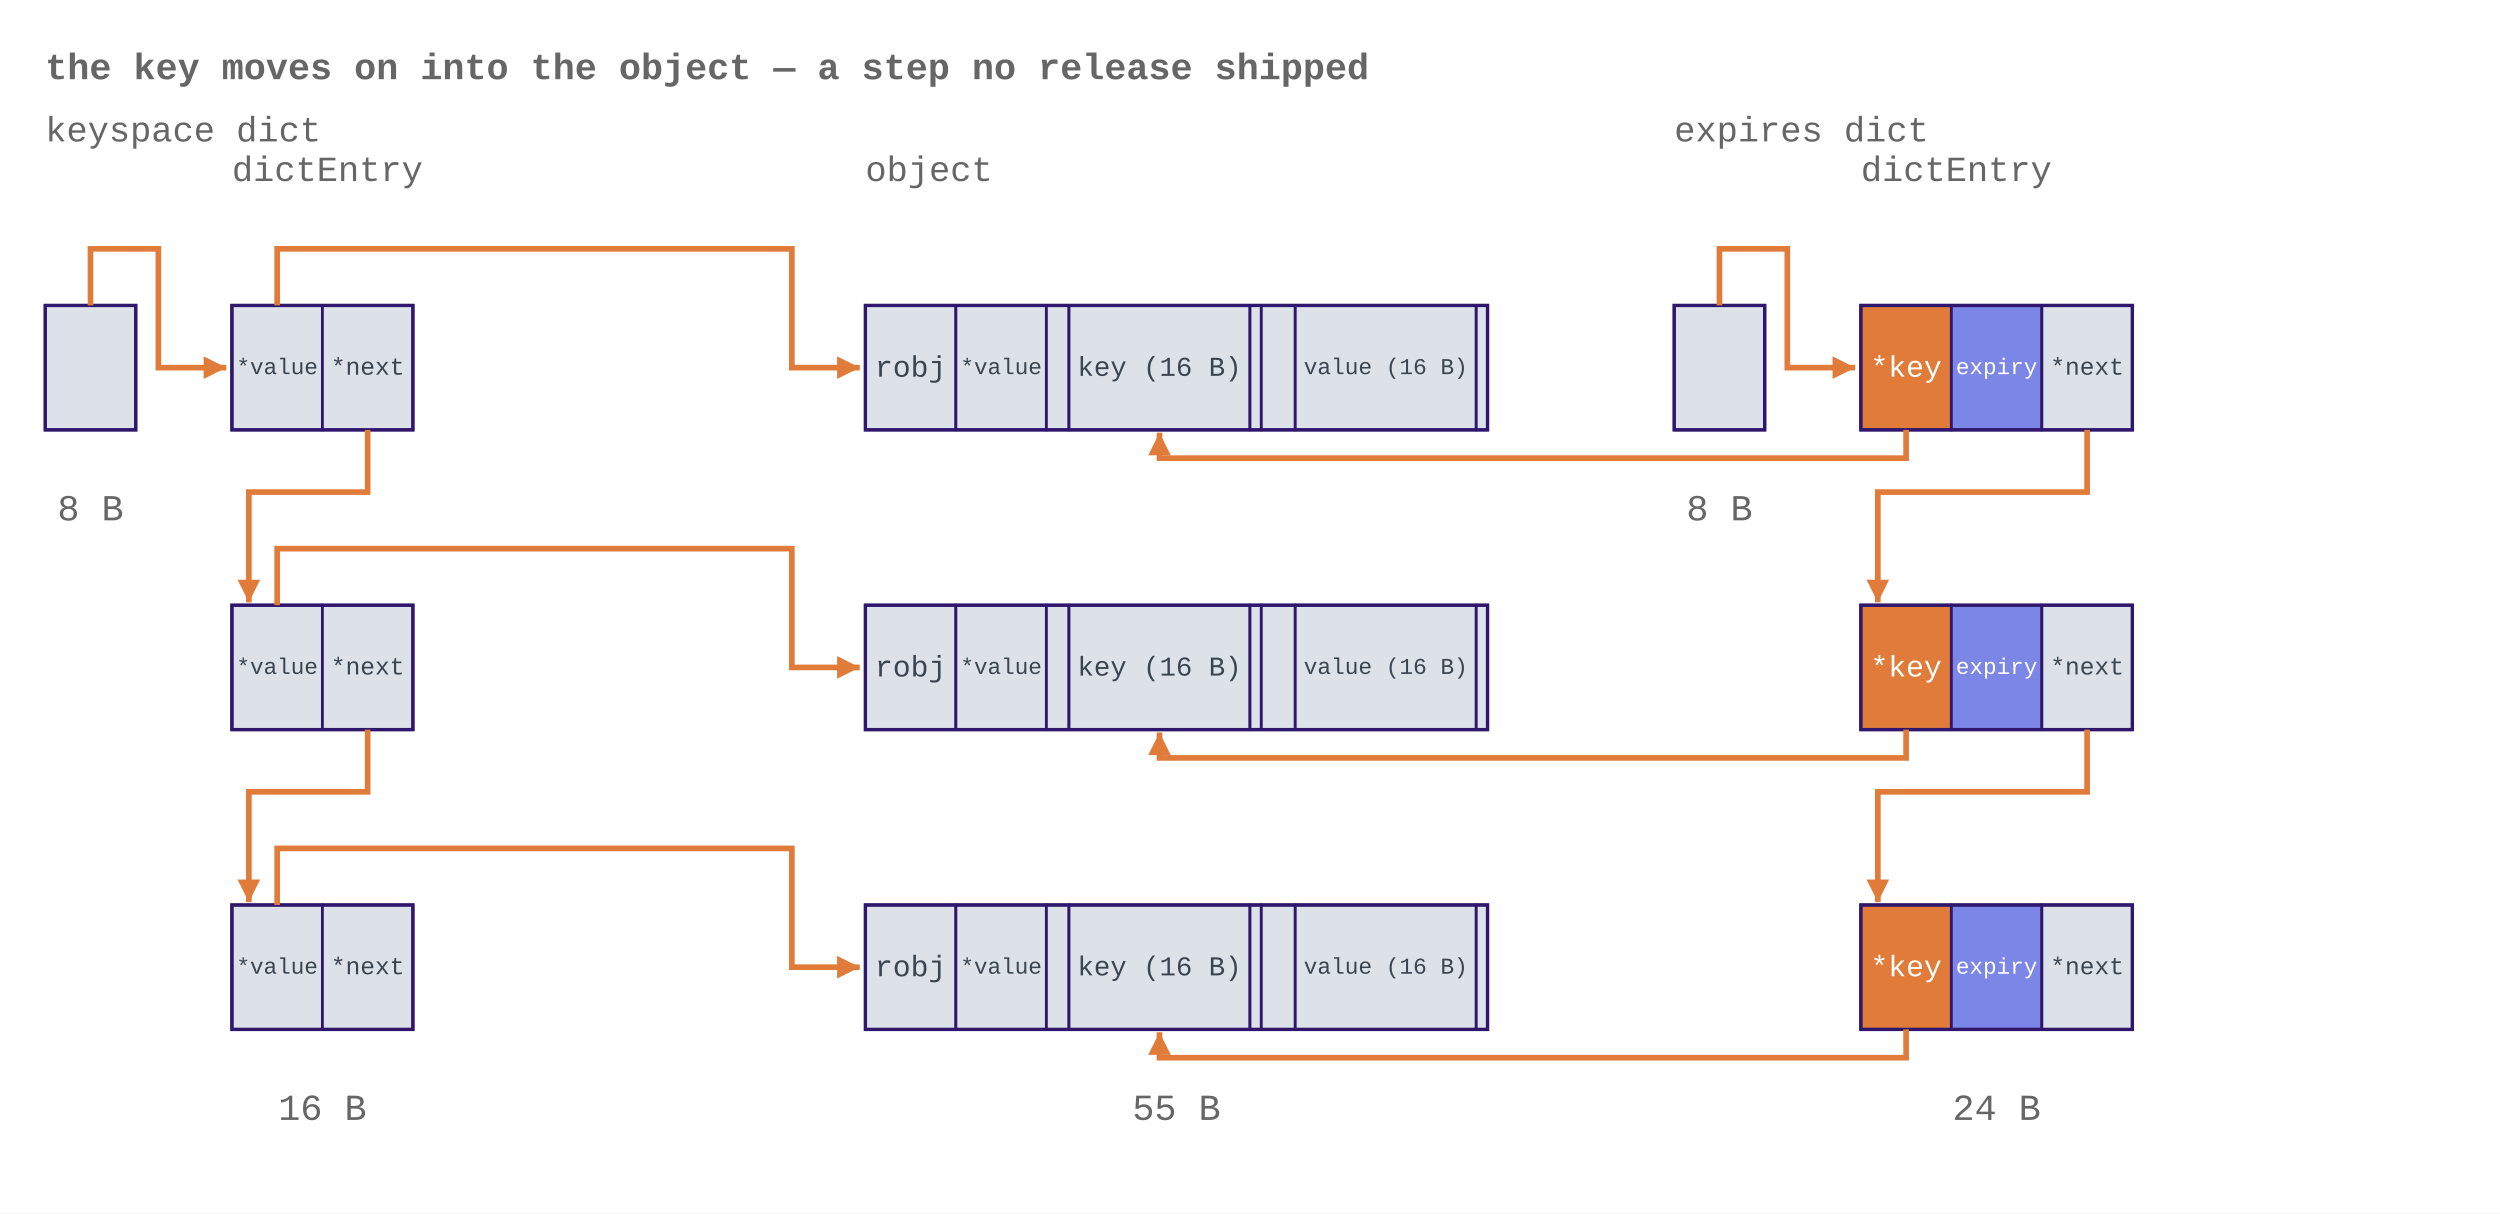
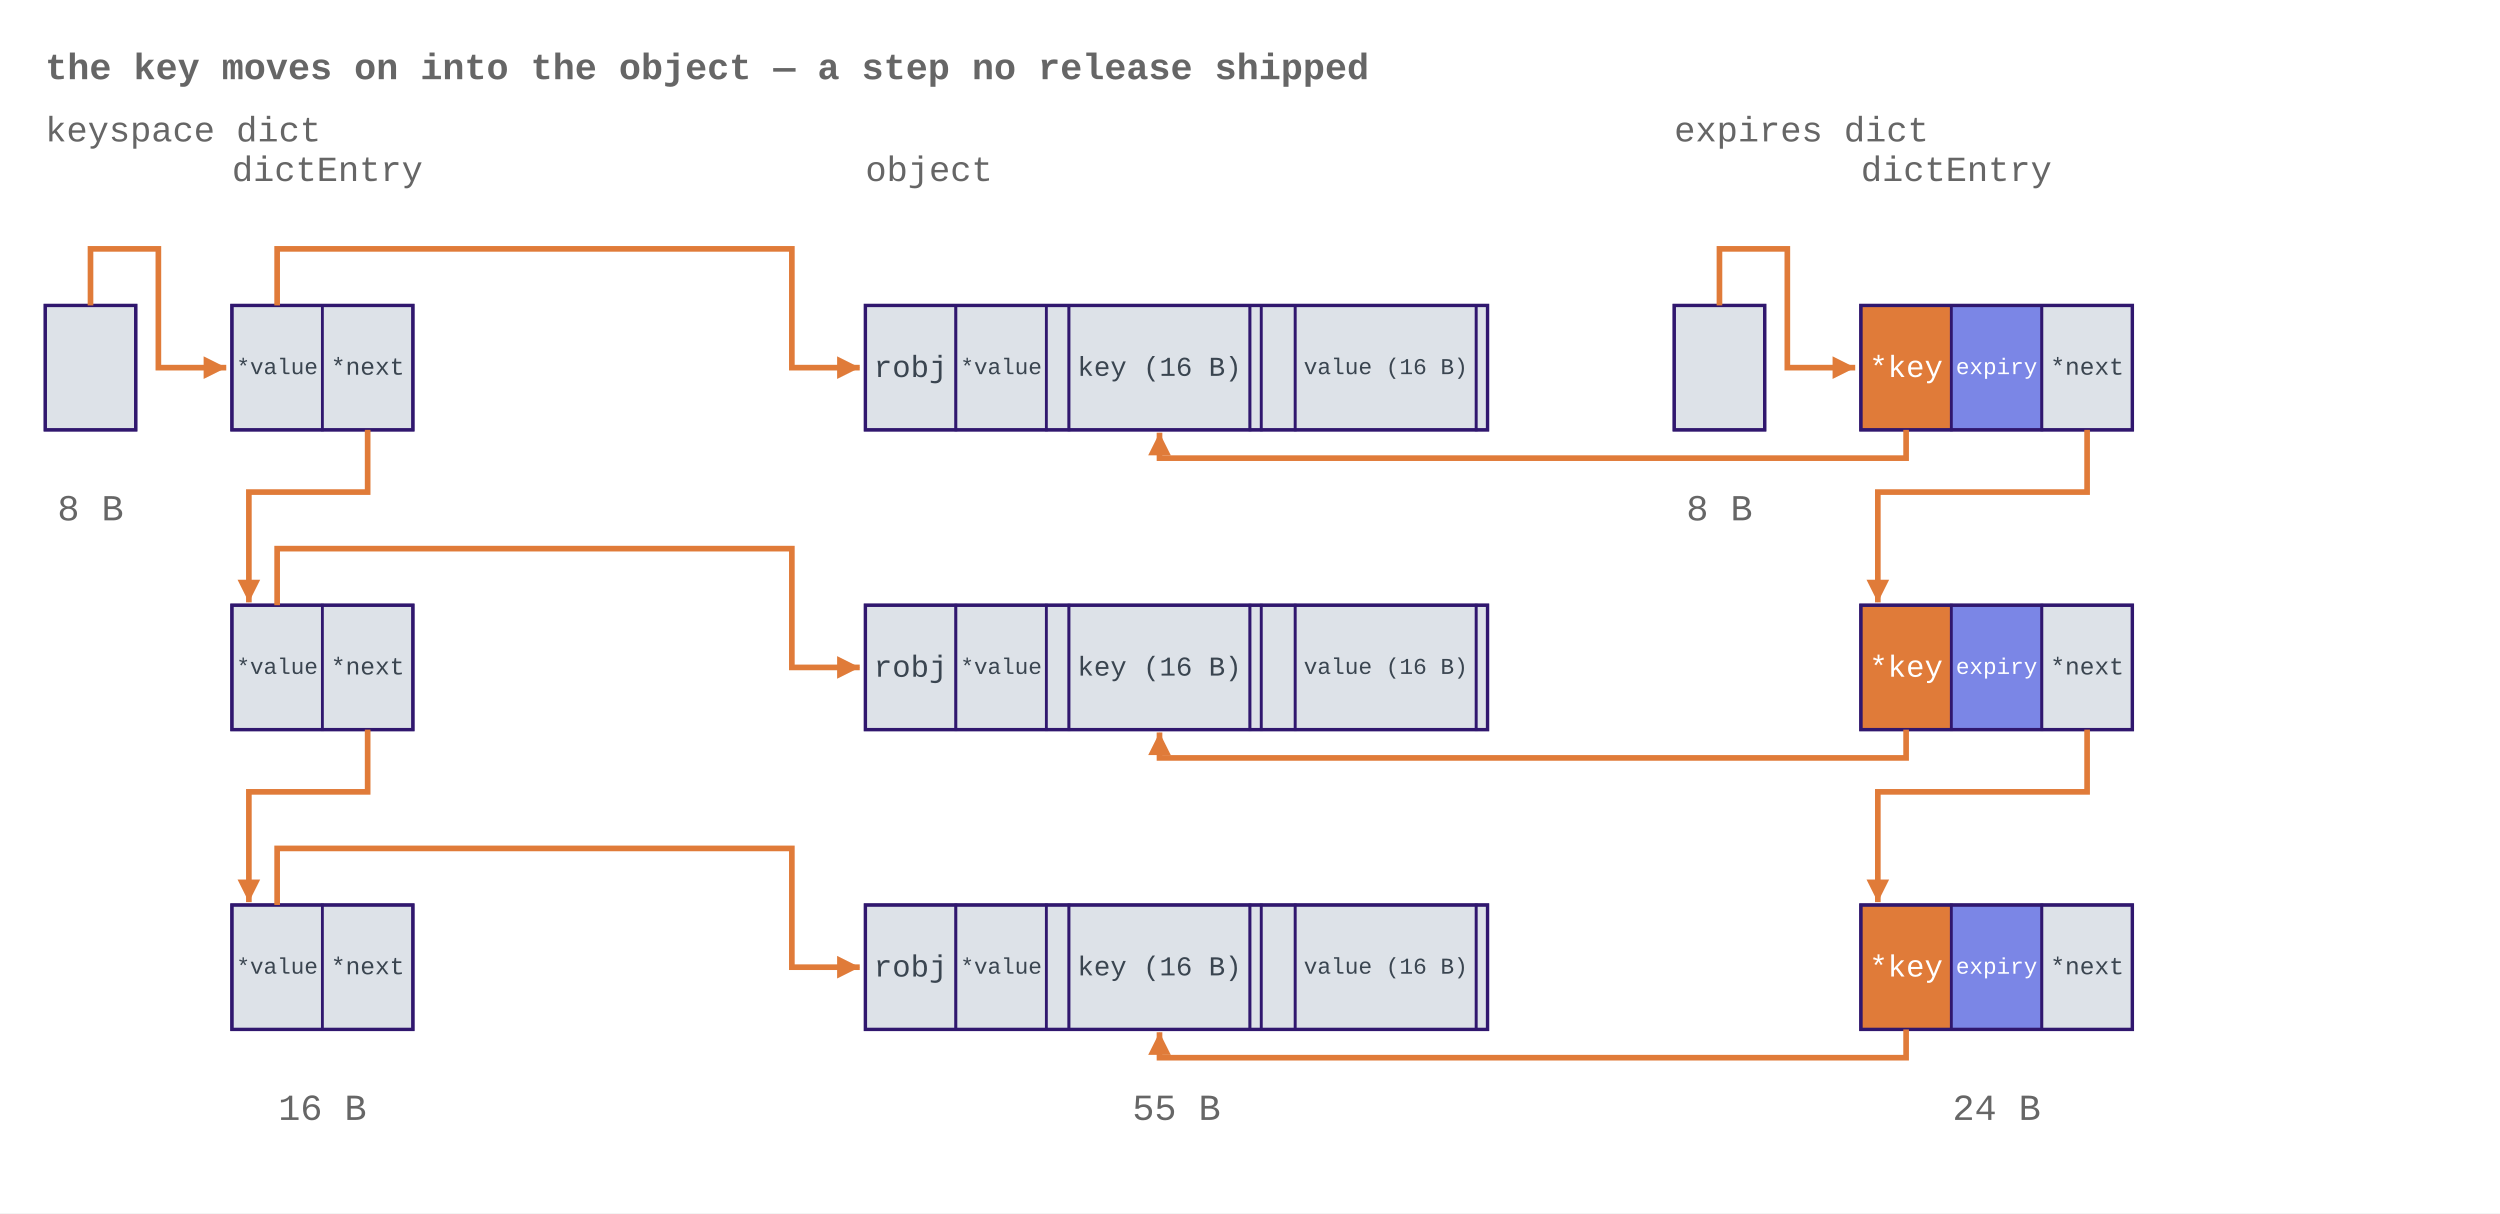
<svg xmlns="http://www.w3.org/2000/svg" width="884" viewBox="0 0 884 429" font-family="'Fira Mono', Consolas, Menlo, Monaco, 'Courier New', monospace">
  <defs>
    <defs>
      <pattern id="fd-hatch" width="6" height="6" patternTransform="rotate(45)" patternUnits="userSpaceOnUse">
        <rect class="fd-hatch-background" fill="#f5f7f7" width="6" height="6" />
        <line class="fd-hatch-lines" stroke="#b9c2cc" stroke-width="1.5" x1="0" y1="0" x2="0" y2="6" />
      </pattern>
    </defs>
    <marker id="arrowhead" markerWidth="8" markerHeight="8" refX="7" refY="4" orient="auto">
      <path d="M0,0 L8,4 L0,8 z" fill="#e07b39" />
    </marker>
  </defs>
  <rect width="884" height="429" fill="#ffffff" />
  <text x="16.0" y="28.0" font-family="'Fira Mono', Consolas, Menlo, Monaco, 'Courier New', monospace" font-size="13" font-weight="bold" fill="#666666" text-anchor="start">the key moves on into the object — a step no release shipped</text>
  <g transform="translate(16.00 108.00)">
    <rect class="fd-role-overhead" fill="#dde2e8" stroke="#30176e" stroke-width="1" x="0.0" y="0.0" width="32.0" height="44" rx="0" />
  </g>
  <rect x="16.0" y="108.0" width="32.0" height="44.0" fill="none" stroke="#30176e" stroke-width="1.2" />
  <text x="32.0" y="184.0" font-family="'Fira Mono', Consolas, Menlo, Monaco, 'Courier New', monospace" font-size="13" font-weight="normal" fill="#666666" text-anchor="middle">8 B</text>
  <path d="M32.0,108.0 L32.0,88.0 L56.0,88.0 L56.0,130.0 L80.0,130.0" stroke="#e07b39" stroke-width="2" fill="none" />
  <polygon points="80.0,130.0 72.0,126.0 72.0,134.0" fill="#e07b39" />
  <g transform="translate(592.00 108.00)">
    <rect class="fd-role-overhead" fill="#dde2e8" stroke="#30176e" stroke-width="1" x="0.0" y="0.0" width="32.0" height="44" rx="0" />
  </g>
  <rect x="592.0" y="108.0" width="32.0" height="44.0" fill="none" stroke="#30176e" stroke-width="1.2" />
  <text x="608.0" y="184.0" font-family="'Fira Mono', Consolas, Menlo, Monaco, 'Courier New', monospace" font-size="13" font-weight="normal" fill="#666666" text-anchor="middle">8 B</text>
  <path d="M608.0,108.0 L608.0,88.0 L632.0,88.0 L632.0,130.0 L656.0,130.0" stroke="#e07b39" stroke-width="2" fill="none" />
  <polygon points="656.0,130.0 648.0,126.0 648.0,134.0" fill="#e07b39" />
  <g transform="translate(82.00 108.00)">
    <rect class="fd-role-overhead" fill="#dde2e8" stroke="#30176e" stroke-width="1" x="0.0" y="0.0" width="32.0" height="44" rx="0" />
    <rect class="fd-role-overhead" fill="#dde2e8" stroke="#30176e" stroke-width="1" x="32.0" y="0.0" width="32.0" height="44" rx="0" />
  </g>
  <rect x="82.0" y="108.0" width="64.0" height="44.0" fill="none" stroke="#30176e" stroke-width="1.2" />
  <text x="98.0" y="132.3" font-family="'Fira Mono', Consolas, Menlo, Monaco, 'Courier New', monospace" font-size="8.0" font-weight="normal" fill="#3a4550" text-anchor="middle">*value</text>
  <text x="130.0" y="132.5" font-family="'Fira Mono', Consolas, Menlo, Monaco, 'Courier New', monospace" font-size="8.667" font-weight="normal" fill="#3a4550" text-anchor="middle">*next</text>
  <g transform="translate(306.00 108.00)">
    <rect class="fd-role-overhead" fill="#dde2e8" stroke="#30176e" stroke-width="1" x="0.0" y="0.0" width="32.0" height="44" rx="0" />
    <rect class="fd-role-overhead" fill="#dde2e8" stroke="#30176e" stroke-width="1" x="32.0" y="0.0" width="32.0" height="44" rx="0" />
    <rect class="fd-role-overhead" fill="#dde2e8" stroke="#30176e" stroke-width="1" x="64.0" y="0.0" width="8.0" height="44" rx="0" />
    <rect class="fd-role-overhead" fill="#dde2e8" stroke="#30176e" stroke-width="1" x="72.0" y="0.0" width="64.0" height="44" rx="0" />
    <rect class="fd-role-overhead" fill="#dde2e8" stroke="#30176e" stroke-width="1" x="136.0" y="0.0" width="4.0" height="44" rx="0" />
    <rect class="fd-role-overhead" fill="#dde2e8" stroke="#30176e" stroke-width="1" x="140.0" y="0.0" width="12.0" height="44" rx="0" />
    <rect class="fd-role-overhead" fill="#dde2e8" stroke="#30176e" stroke-width="1" x="152.0" y="0.0" width="64.0" height="44" rx="0" />
    <rect class="fd-role-overhead" fill="#dde2e8" stroke="#30176e" stroke-width="1" x="216.0" y="0.0" width="4.0" height="44" rx="0" />
  </g>
  <rect x="306.0" y="108.0" width="220.0" height="44.0" fill="none" stroke="#30176e" stroke-width="1.2" />
-   <text x="322.0" y="133.2" font-family="'Fira Mono', Consolas, Menlo, Monaco, 'Courier New', monospace" font-size="10.5" font-weight="normal" fill="#3a4550" text-anchor="middle">robj</text>
+   <text x="322.0" y="133.3" font-family="'Fira Mono', Consolas, Menlo, Monaco, 'Courier New', monospace" font-size="10.833" font-weight="normal" fill="#3a4550" text-anchor="middle">robj</text>
  <text x="354.0" y="132.3" font-family="'Fira Mono', Consolas, Menlo, Monaco, 'Courier New', monospace" font-size="8.0" font-weight="normal" fill="#3a4550" text-anchor="middle">*value</text>
  <text x="410.0" y="132.9" font-family="'Fira Mono', Consolas, Menlo, Monaco, 'Courier New', monospace" font-size="9.667" font-weight="normal" fill="#3a4550" text-anchor="middle">key (16 B)</text>
  <text x="490.0" y="132.3" font-family="'Fira Mono', Consolas, Menlo, Monaco, 'Courier New', monospace" font-size="8.056" font-weight="normal" fill="#3a4550" text-anchor="middle">value (16 B)</text>
  <g transform="translate(658.00 108.00)">
    <rect class="fd-role-pointer" fill="#e07b39" stroke="#30176e" stroke-width="1" x="0.0" y="0.0" width="32.0" height="44" rx="0" />
    <rect class="fd-role-data" fill="#7b86e6" stroke="#30176e" stroke-width="1" x="32.0" y="0.0" width="32.0" height="44" rx="0" />
    <rect class="fd-role-overhead" fill="#dde2e8" stroke="#30176e" stroke-width="1" x="64.0" y="0.0" width="32.0" height="44" rx="0" />
  </g>
  <rect x="658.0" y="108.0" width="96.0" height="44.0" fill="none" stroke="#30176e" stroke-width="1.2" />
-   <text x="674.0" y="133.2" font-family="'Fira Mono', Consolas, Menlo, Monaco, 'Courier New', monospace" font-size="10.5" font-weight="normal" fill="#ffffff" text-anchor="middle">*key</text>
+   <text x="674.0" y="133.3" font-family="'Fira Mono', Consolas, Menlo, Monaco, 'Courier New', monospace" font-size="10.833" font-weight="normal" fill="#ffffff" text-anchor="middle">*key</text>
  <text x="706.0" y="132.3" font-family="'Fira Mono', Consolas, Menlo, Monaco, 'Courier New', monospace" font-size="8.0" font-weight="normal" fill="#ffffff" text-anchor="middle">expiry</text>
  <text x="738.0" y="132.5" font-family="'Fira Mono', Consolas, Menlo, Monaco, 'Courier New', monospace" font-size="8.667" font-weight="normal" fill="#3a4550" text-anchor="middle">*next</text>
  <path d="M98.0,108.0 L98.0,88.0 L280.0,88.0 L280.0,130.0 L304.0,130.0" stroke="#e07b39" stroke-width="2" fill="none" />
  <polygon points="304.0,130.0 296.0,126.0 296.0,134.0" fill="#e07b39" />
  <path d="M674.0,152.0 L674.0,162.0 L410.0,162.0 L410.0,153.0" stroke="#e07b39" stroke-width="2" fill="none" />
  <polygon points="410.0,153.0 406.0,161.0 414.0,161.0" fill="#e07b39" />
  <path d="M130.0,152.0 L130.0,174.0 L88.0,174.0 L88.0,213.0" stroke="#e07b39" stroke-width="2" fill="none" />
  <polygon points="88.0,213.0 84.0,205.0 92.0,205.0" fill="#e07b39" />
  <path d="M738.0,152.0 L738.0,174.0 L664.0,174.0 L664.0,213.0" stroke="#e07b39" stroke-width="2" fill="none" />
  <polygon points="664.0,213.0 660.0,205.0 668.0,205.0" fill="#e07b39" />
  <g transform="translate(82.00 214.00)">
    <rect class="fd-role-overhead" fill="#dde2e8" stroke="#30176e" stroke-width="1" x="0.0" y="0.0" width="32.0" height="44" rx="0" />
    <rect class="fd-role-overhead" fill="#dde2e8" stroke="#30176e" stroke-width="1" x="32.0" y="0.0" width="32.0" height="44" rx="0" />
  </g>
  <rect x="82.0" y="214.0" width="64.0" height="44.0" fill="none" stroke="#30176e" stroke-width="1.2" />
  <text x="98.0" y="238.3" font-family="'Fira Mono', Consolas, Menlo, Monaco, 'Courier New', monospace" font-size="8.0" font-weight="normal" fill="#3a4550" text-anchor="middle">*value</text>
  <text x="130.0" y="238.5" font-family="'Fira Mono', Consolas, Menlo, Monaco, 'Courier New', monospace" font-size="8.667" font-weight="normal" fill="#3a4550" text-anchor="middle">*next</text>
  <g transform="translate(306.00 214.00)">
    <rect class="fd-role-overhead" fill="#dde2e8" stroke="#30176e" stroke-width="1" x="0.0" y="0.0" width="32.0" height="44" rx="0" />
    <rect class="fd-role-overhead" fill="#dde2e8" stroke="#30176e" stroke-width="1" x="32.0" y="0.0" width="32.0" height="44" rx="0" />
    <rect class="fd-role-overhead" fill="#dde2e8" stroke="#30176e" stroke-width="1" x="64.0" y="0.0" width="8.0" height="44" rx="0" />
    <rect class="fd-role-overhead" fill="#dde2e8" stroke="#30176e" stroke-width="1" x="72.0" y="0.0" width="64.0" height="44" rx="0" />
    <rect class="fd-role-overhead" fill="#dde2e8" stroke="#30176e" stroke-width="1" x="136.0" y="0.0" width="4.0" height="44" rx="0" />
    <rect class="fd-role-overhead" fill="#dde2e8" stroke="#30176e" stroke-width="1" x="140.0" y="0.0" width="12.0" height="44" rx="0" />
    <rect class="fd-role-overhead" fill="#dde2e8" stroke="#30176e" stroke-width="1" x="152.0" y="0.0" width="64.0" height="44" rx="0" />
    <rect class="fd-role-overhead" fill="#dde2e8" stroke="#30176e" stroke-width="1" x="216.0" y="0.0" width="4.0" height="44" rx="0" />
  </g>
  <rect x="306.0" y="214.0" width="220.0" height="44.0" fill="none" stroke="#30176e" stroke-width="1.2" />
-   <text x="322.0" y="239.2" font-family="'Fira Mono', Consolas, Menlo, Monaco, 'Courier New', monospace" font-size="10.5" font-weight="normal" fill="#3a4550" text-anchor="middle">robj</text>
+   <text x="322.0" y="239.3" font-family="'Fira Mono', Consolas, Menlo, Monaco, 'Courier New', monospace" font-size="10.833" font-weight="normal" fill="#3a4550" text-anchor="middle">robj</text>
  <text x="354.0" y="238.3" font-family="'Fira Mono', Consolas, Menlo, Monaco, 'Courier New', monospace" font-size="8.0" font-weight="normal" fill="#3a4550" text-anchor="middle">*value</text>
  <text x="410.0" y="238.9" font-family="'Fira Mono', Consolas, Menlo, Monaco, 'Courier New', monospace" font-size="9.667" font-weight="normal" fill="#3a4550" text-anchor="middle">key (16 B)</text>
  <text x="490.0" y="238.3" font-family="'Fira Mono', Consolas, Menlo, Monaco, 'Courier New', monospace" font-size="8.056" font-weight="normal" fill="#3a4550" text-anchor="middle">value (16 B)</text>
  <g transform="translate(658.00 214.00)">
    <rect class="fd-role-pointer" fill="#e07b39" stroke="#30176e" stroke-width="1" x="0.0" y="0.0" width="32.0" height="44" rx="0" />
    <rect class="fd-role-data" fill="#7b86e6" stroke="#30176e" stroke-width="1" x="32.0" y="0.0" width="32.0" height="44" rx="0" />
    <rect class="fd-role-overhead" fill="#dde2e8" stroke="#30176e" stroke-width="1" x="64.0" y="0.0" width="32.0" height="44" rx="0" />
  </g>
  <rect x="658.0" y="214.0" width="96.0" height="44.0" fill="none" stroke="#30176e" stroke-width="1.2" />
-   <text x="674.0" y="239.2" font-family="'Fira Mono', Consolas, Menlo, Monaco, 'Courier New', monospace" font-size="10.5" font-weight="normal" fill="#ffffff" text-anchor="middle">*key</text>
+   <text x="674.0" y="239.3" font-family="'Fira Mono', Consolas, Menlo, Monaco, 'Courier New', monospace" font-size="10.833" font-weight="normal" fill="#ffffff" text-anchor="middle">*key</text>
  <text x="706.0" y="238.3" font-family="'Fira Mono', Consolas, Menlo, Monaco, 'Courier New', monospace" font-size="8.0" font-weight="normal" fill="#ffffff" text-anchor="middle">expiry</text>
  <text x="738.0" y="238.5" font-family="'Fira Mono', Consolas, Menlo, Monaco, 'Courier New', monospace" font-size="8.667" font-weight="normal" fill="#3a4550" text-anchor="middle">*next</text>
  <path d="M98.0,214.0 L98.0,194.0 L280.0,194.0 L280.0,236.0 L304.0,236.0" stroke="#e07b39" stroke-width="2" fill="none" />
  <polygon points="304.0,236.0 296.0,232.0 296.0,240.0" fill="#e07b39" />
  <path d="M674.0,258.0 L674.0,268.0 L410.0,268.0 L410.0,259.0" stroke="#e07b39" stroke-width="2" fill="none" />
  <polygon points="410.0,259.0 406.0,267.0 414.0,267.0" fill="#e07b39" />
  <path d="M130.0,258.0 L130.0,280.0 L88.0,280.0 L88.0,319.0" stroke="#e07b39" stroke-width="2" fill="none" />
  <polygon points="88.0,319.0 84.0,311.0 92.0,311.0" fill="#e07b39" />
  <path d="M738.0,258.0 L738.0,280.0 L664.0,280.0 L664.0,319.0" stroke="#e07b39" stroke-width="2" fill="none" />
  <polygon points="664.0,319.0 660.0,311.0 668.0,311.0" fill="#e07b39" />
  <g transform="translate(82.00 320.00)">
    <rect class="fd-role-overhead" fill="#dde2e8" stroke="#30176e" stroke-width="1" x="0.0" y="0.0" width="32.0" height="44" rx="0" />
    <rect class="fd-role-overhead" fill="#dde2e8" stroke="#30176e" stroke-width="1" x="32.0" y="0.0" width="32.0" height="44" rx="0" />
  </g>
  <rect x="82.0" y="320.0" width="64.0" height="44.0" fill="none" stroke="#30176e" stroke-width="1.2" />
  <text x="98.0" y="344.3" font-family="'Fira Mono', Consolas, Menlo, Monaco, 'Courier New', monospace" font-size="8.0" font-weight="normal" fill="#3a4550" text-anchor="middle">*value</text>
  <text x="130.0" y="344.5" font-family="'Fira Mono', Consolas, Menlo, Monaco, 'Courier New', monospace" font-size="8.667" font-weight="normal" fill="#3a4550" text-anchor="middle">*next</text>
  <text x="114.0" y="396.0" font-family="'Fira Mono', Consolas, Menlo, Monaco, 'Courier New', monospace" font-size="13" font-weight="normal" fill="#666666" text-anchor="middle">16 B</text>
  <g transform="translate(306.00 320.00)">
    <rect class="fd-role-overhead" fill="#dde2e8" stroke="#30176e" stroke-width="1" x="0.0" y="0.0" width="32.0" height="44" rx="0" />
    <rect class="fd-role-overhead" fill="#dde2e8" stroke="#30176e" stroke-width="1" x="32.0" y="0.0" width="32.0" height="44" rx="0" />
    <rect class="fd-role-overhead" fill="#dde2e8" stroke="#30176e" stroke-width="1" x="64.0" y="0.0" width="8.0" height="44" rx="0" />
    <rect class="fd-role-overhead" fill="#dde2e8" stroke="#30176e" stroke-width="1" x="72.0" y="0.0" width="64.0" height="44" rx="0" />
    <rect class="fd-role-overhead" fill="#dde2e8" stroke="#30176e" stroke-width="1" x="136.0" y="0.0" width="4.0" height="44" rx="0" />
    <rect class="fd-role-overhead" fill="#dde2e8" stroke="#30176e" stroke-width="1" x="140.0" y="0.0" width="12.0" height="44" rx="0" />
    <rect class="fd-role-overhead" fill="#dde2e8" stroke="#30176e" stroke-width="1" x="152.0" y="0.0" width="64.0" height="44" rx="0" />
    <rect class="fd-role-overhead" fill="#dde2e8" stroke="#30176e" stroke-width="1" x="216.0" y="0.0" width="4.0" height="44" rx="0" />
  </g>
  <rect x="306.0" y="320.0" width="220.0" height="44.0" fill="none" stroke="#30176e" stroke-width="1.2" />
-   <text x="322.0" y="345.2" font-family="'Fira Mono', Consolas, Menlo, Monaco, 'Courier New', monospace" font-size="10.5" font-weight="normal" fill="#3a4550" text-anchor="middle">robj</text>
+   <text x="322.0" y="345.3" font-family="'Fira Mono', Consolas, Menlo, Monaco, 'Courier New', monospace" font-size="10.833" font-weight="normal" fill="#3a4550" text-anchor="middle">robj</text>
  <text x="354.0" y="344.3" font-family="'Fira Mono', Consolas, Menlo, Monaco, 'Courier New', monospace" font-size="8.0" font-weight="normal" fill="#3a4550" text-anchor="middle">*value</text>
  <text x="410.0" y="344.9" font-family="'Fira Mono', Consolas, Menlo, Monaco, 'Courier New', monospace" font-size="9.667" font-weight="normal" fill="#3a4550" text-anchor="middle">key (16 B)</text>
  <text x="490.0" y="344.3" font-family="'Fira Mono', Consolas, Menlo, Monaco, 'Courier New', monospace" font-size="8.056" font-weight="normal" fill="#3a4550" text-anchor="middle">value (16 B)</text>
  <text x="416.0" y="396.0" font-family="'Fira Mono', Consolas, Menlo, Monaco, 'Courier New', monospace" font-size="13" font-weight="normal" fill="#666666" text-anchor="middle">55 B</text>
  <g transform="translate(658.00 320.00)">
    <rect class="fd-role-pointer" fill="#e07b39" stroke="#30176e" stroke-width="1" x="0.0" y="0.0" width="32.0" height="44" rx="0" />
    <rect class="fd-role-data" fill="#7b86e6" stroke="#30176e" stroke-width="1" x="32.0" y="0.0" width="32.0" height="44" rx="0" />
    <rect class="fd-role-overhead" fill="#dde2e8" stroke="#30176e" stroke-width="1" x="64.0" y="0.0" width="32.0" height="44" rx="0" />
  </g>
  <rect x="658.0" y="320.0" width="96.0" height="44.0" fill="none" stroke="#30176e" stroke-width="1.2" />
-   <text x="674.0" y="345.2" font-family="'Fira Mono', Consolas, Menlo, Monaco, 'Courier New', monospace" font-size="10.5" font-weight="normal" fill="#ffffff" text-anchor="middle">*key</text>
+   <text x="674.0" y="345.3" font-family="'Fira Mono', Consolas, Menlo, Monaco, 'Courier New', monospace" font-size="10.833" font-weight="normal" fill="#ffffff" text-anchor="middle">*key</text>
  <text x="706.0" y="344.3" font-family="'Fira Mono', Consolas, Menlo, Monaco, 'Courier New', monospace" font-size="8.0" font-weight="normal" fill="#ffffff" text-anchor="middle">expiry</text>
  <text x="738.0" y="344.5" font-family="'Fira Mono', Consolas, Menlo, Monaco, 'Courier New', monospace" font-size="8.667" font-weight="normal" fill="#3a4550" text-anchor="middle">*next</text>
  <text x="706.0" y="396.0" font-family="'Fira Mono', Consolas, Menlo, Monaco, 'Courier New', monospace" font-size="13" font-weight="normal" fill="#666666" text-anchor="middle">24 B</text>
  <path d="M98.0,320.0 L98.0,300.0 L280.0,300.0 L280.0,342.0 L304.0,342.0" stroke="#e07b39" stroke-width="2" fill="none" />
  <polygon points="304.0,342.0 296.0,338.0 296.0,346.0" fill="#e07b39" />
  <path d="M674.0,364.0 L674.0,374.0 L410.0,374.0 L410.0,365.0" stroke="#e07b39" stroke-width="2" fill="none" />
  <polygon points="410.0,365.0 406.0,373.0 414.0,373.0" fill="#e07b39" />
  <text x="16.0" y="50.0" font-family="'Fira Mono', Consolas, Menlo, Monaco, 'Courier New', monospace" font-size="12.5" font-weight="normal" fill="#666666" text-anchor="start">keyspace dict</text>
  <text x="82.0" y="64.0" font-family="'Fira Mono', Consolas, Menlo, Monaco, 'Courier New', monospace" font-size="12.5" font-weight="normal" fill="#666666" text-anchor="start">dictEntry</text>
  <text x="306.0" y="64.0" font-family="'Fira Mono', Consolas, Menlo, Monaco, 'Courier New', monospace" font-size="12.5" font-weight="normal" fill="#666666" text-anchor="start">object</text>
  <text x="592.0" y="50.0" font-family="'Fira Mono', Consolas, Menlo, Monaco, 'Courier New', monospace" font-size="12.5" font-weight="normal" fill="#666666" text-anchor="start">expires dict</text>
  <text x="658.0" y="64.0" font-family="'Fira Mono', Consolas, Menlo, Monaco, 'Courier New', monospace" font-size="12.5" font-weight="normal" fill="#666666" text-anchor="start">dictEntry</text>
</svg>
